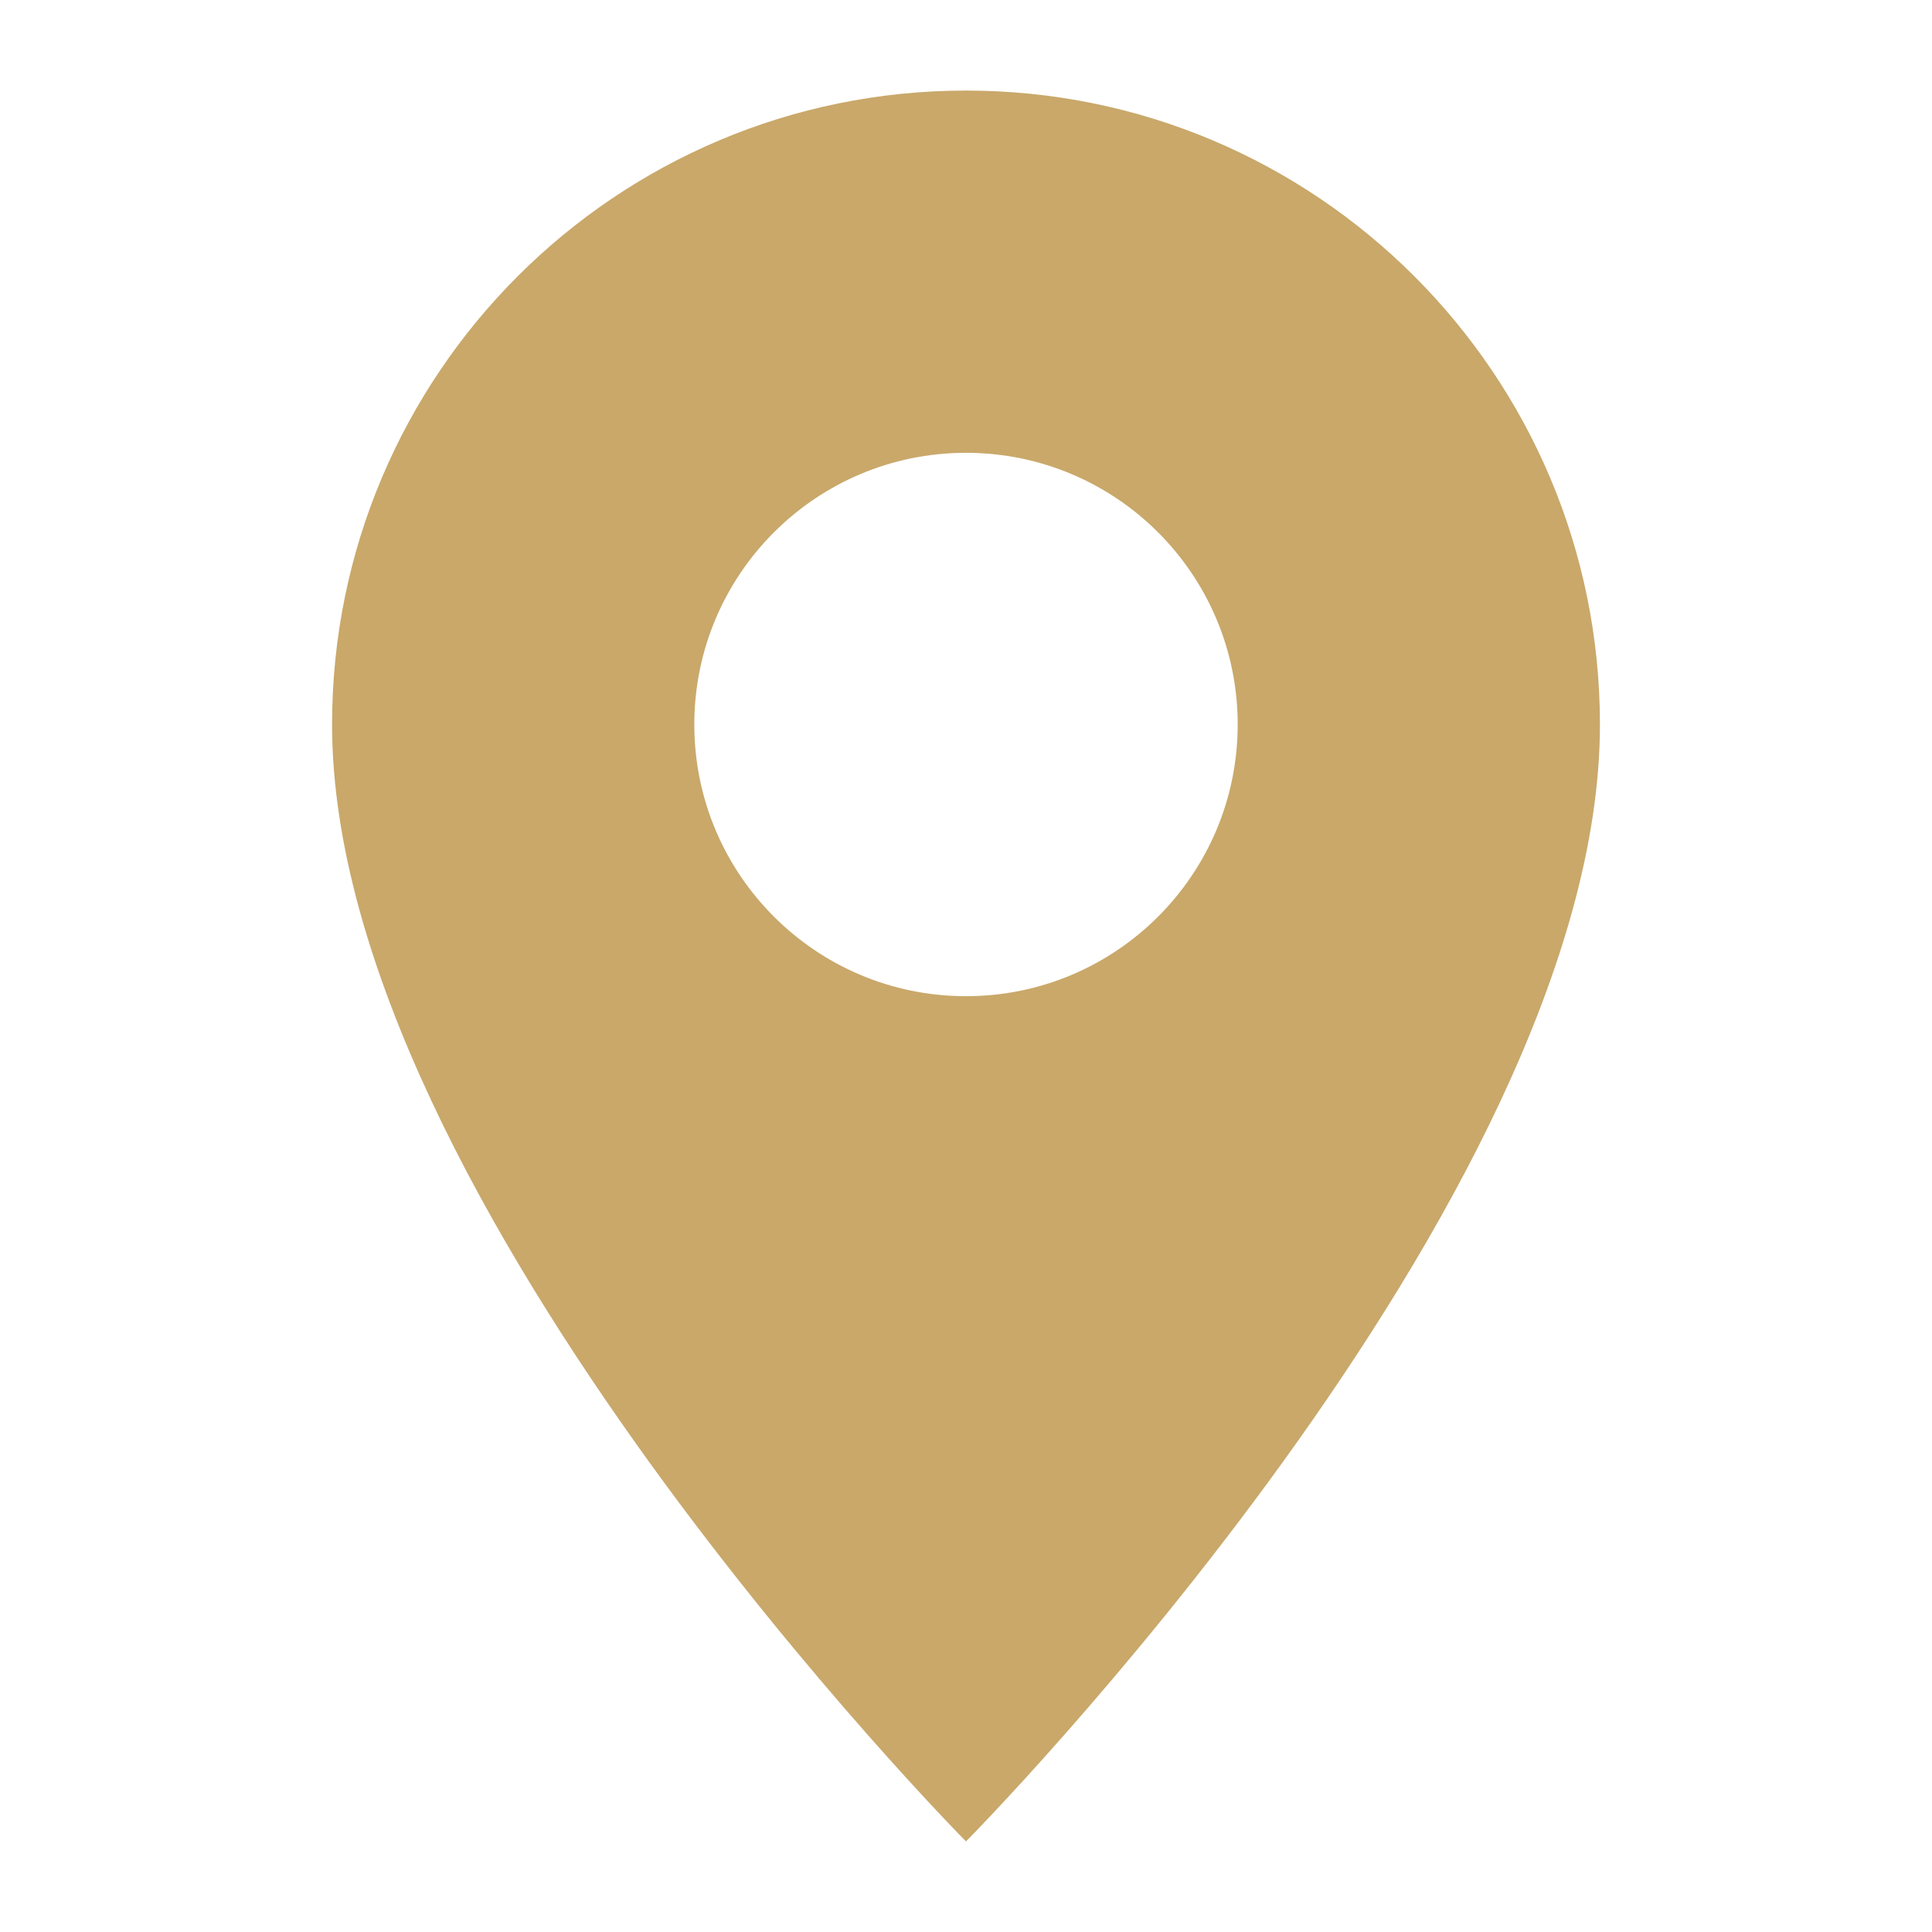
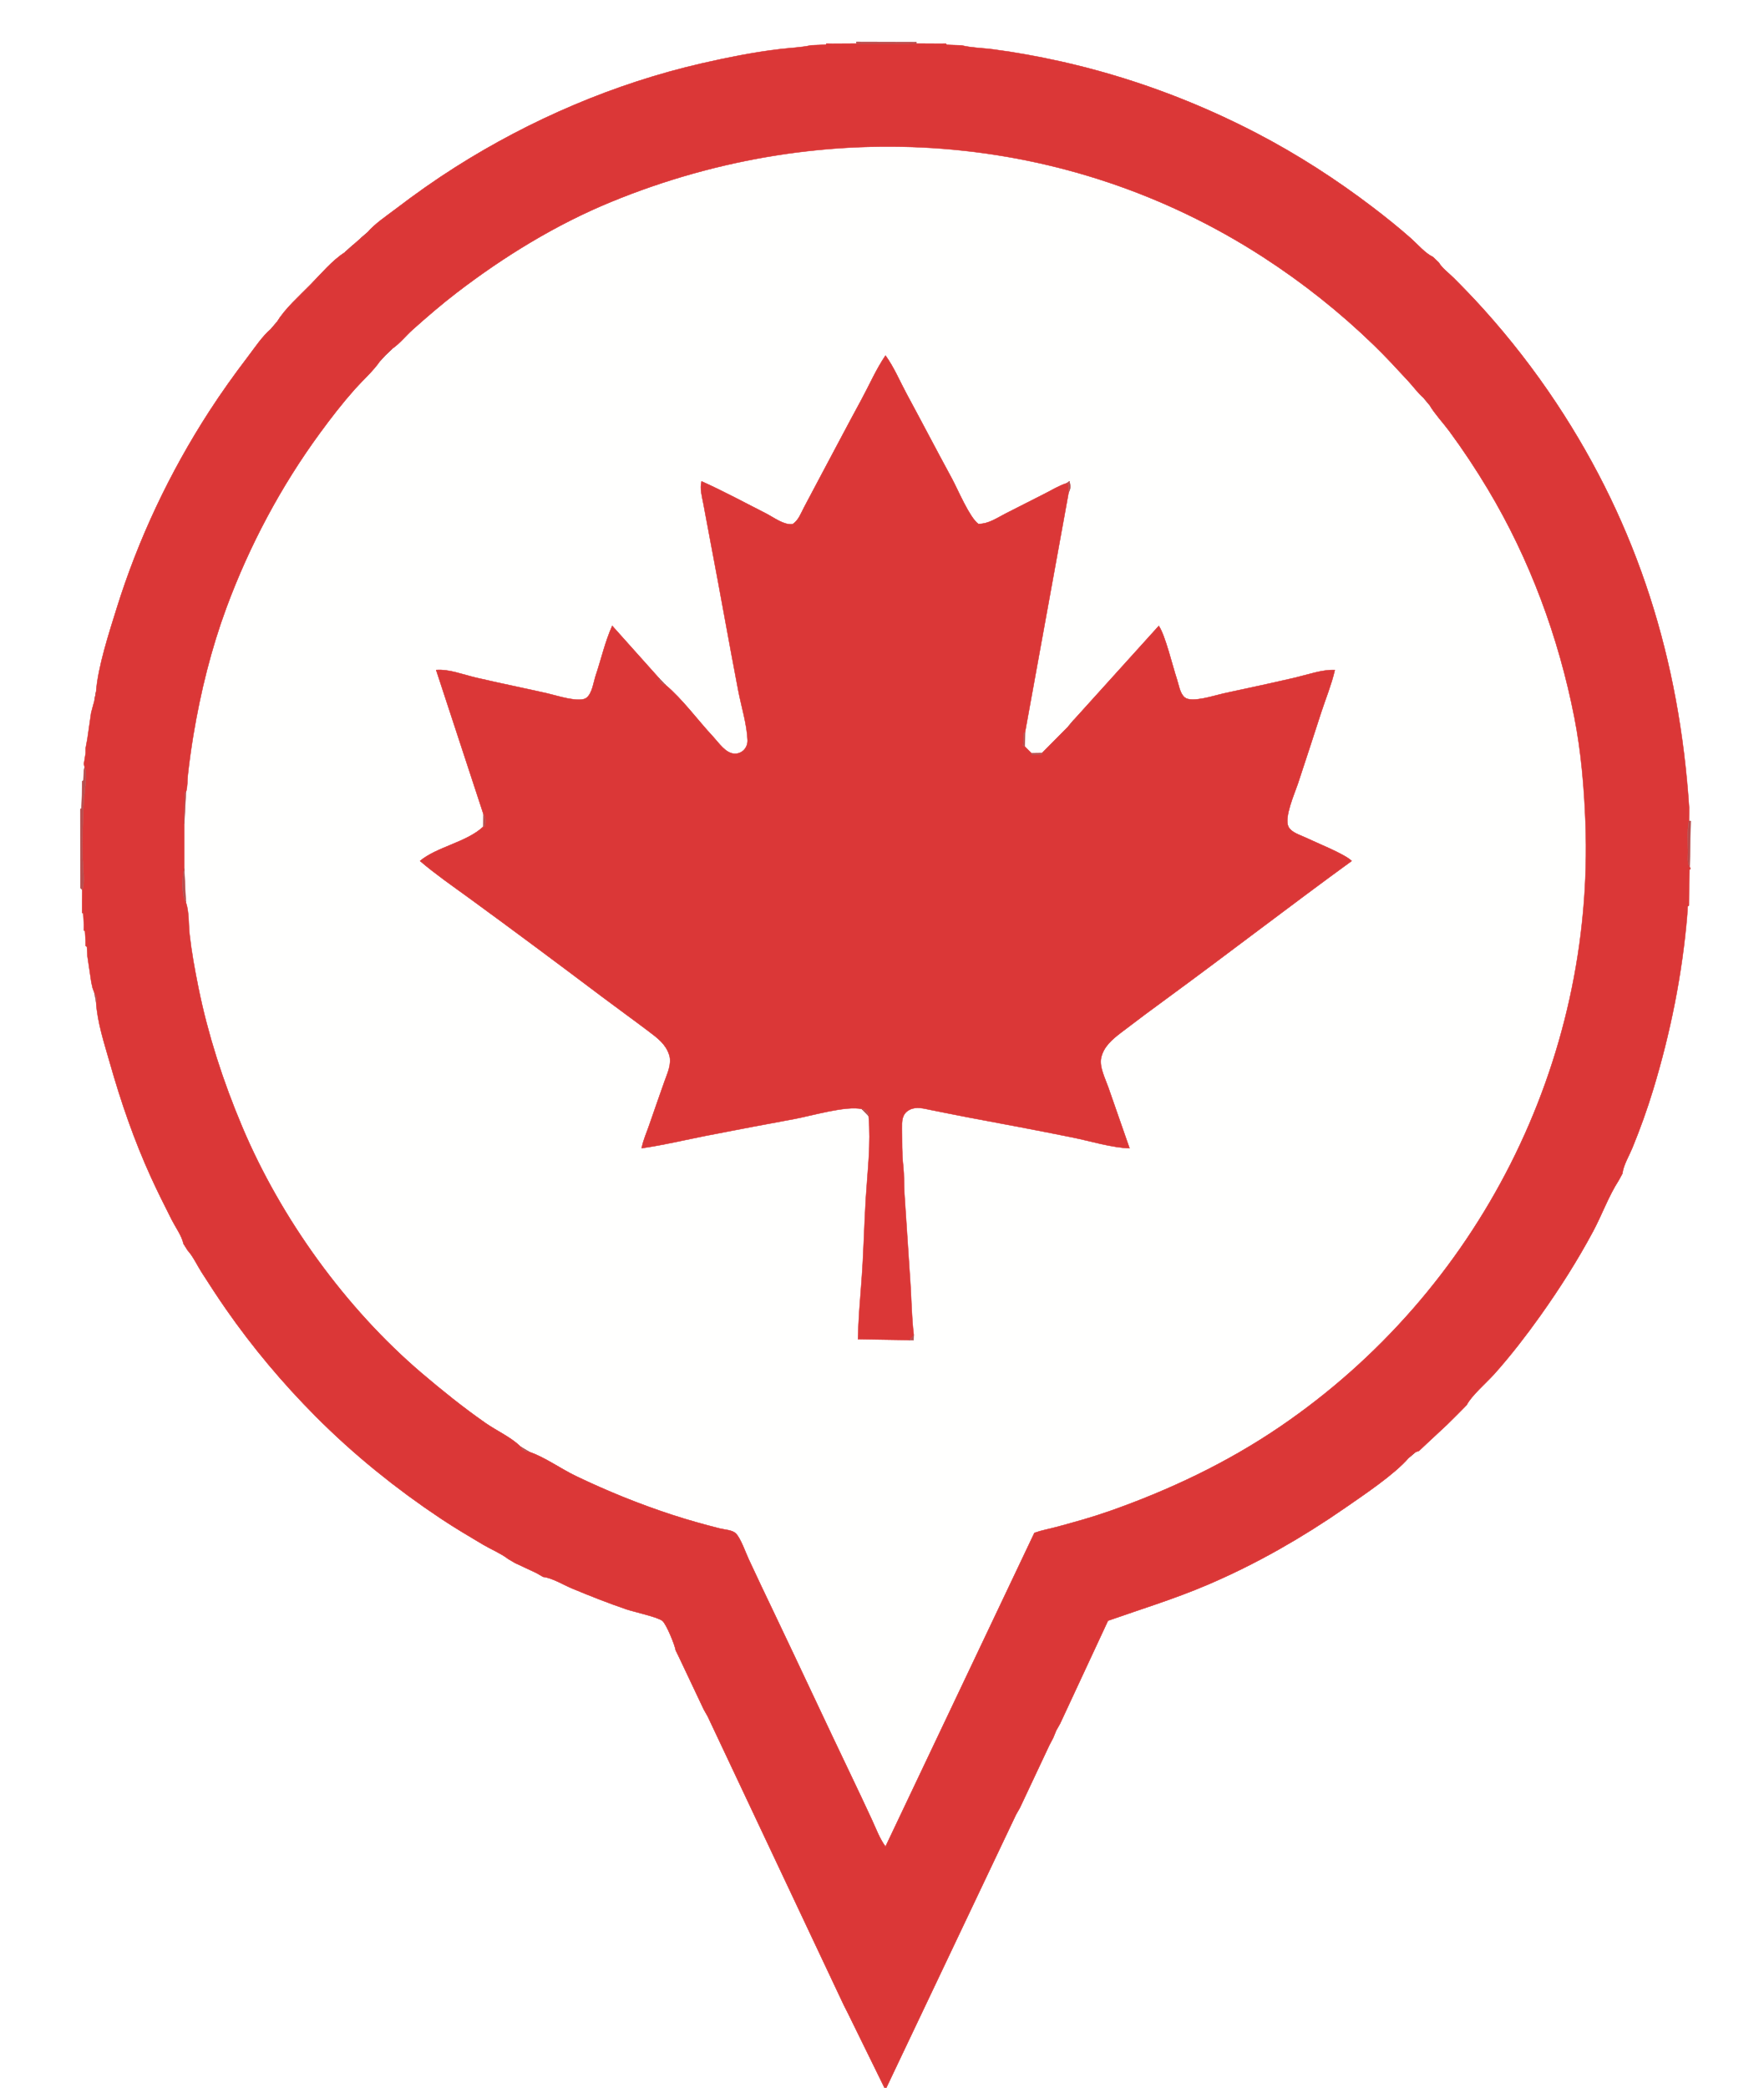
- <svg xmlns="http://www.w3.org/2000/svg" viewBox="0 0 64 64">
-   <path fill="#c9a86a" d="M32 3C20.4 3 11 12.4 11 24c0 15.8 21 37 21 37s21-21.2 21-37C53 12.4 43.6 3 32 3Zm0 30a9 9 0 1 1 0-18 9 9 0 0 1 0 18Z" />
+ <svg xmlns="http://www.w3.org/2000/svg" viewBox="0 0 1007 1192" width="1007" height="1192">
+   <path d="M488.89 23.91C488.89 24.22 488.89 24.53 488.89 24.85C484.26 24.88 479.63 24.91 475 24.94C475.17 24.48 475.33 24.02 475.5 23.56C479.85 22.59 484.93 22.11 488.89 23.91ZM523.09 24.02C526.9 22.14 531.19 22.9 535.5 23.03C535.67 23.66 535.83 24.29 536 24.92C531.7 24.89 527.39 24.87 523.09 24.84C523.09 24.57 523.09 24.29 523.09 24.02ZM471.84 24.86C471.73 25.07 471.61 25.29 471.5 25.5C468.67 25.63 465.83 25.75 463 25.88C463.17 25.24 463.33 24.6 463.5 23.96C465.83 23.87 468.17 23.79 470.5 23.7C470.95 24.09 471.4 24.47 471.84 24.86ZM539.93 24.89C542.75 23.72 545.26 23.94 548.5 23.96C548.67 24.61 548.83 25.26 549 25.92C546.17 25.81 543.33 25.7 540.5 25.59C540.31 25.36 540.12 25.12 539.93 24.89ZM812.83 227.29C813.87 228.53 814.91 229.78 815.95 231.02C819.07 236.4 823.67 241.12 827.38 246.15C835.22 256.79 842.54 267.85 849.33 279.18C873.33 319.22 889.79 363.86 898.76 409.56C902.63 429.27 904.32 449.42 905.09 469.5C910.3 606.48 844.08 737.22 730.88 814.39C700.63 835.01 667.76 850.59 633.29 862.72C623.46 866.18 613.38 868.95 603.31 871.69C599.05 872.84 594.63 873.59 590.5 875.11C562.17 934.81 533.83 994.5 505.5 1054.19C502.13 1049.65 500.07 1043.91 497.69 1038.78C493.79 1030.38 489.86 1022 485.86 1013.65C471.16 982.95 456.83 952.07 442.16 921.35C437.2 910.97 432.23 900.58 427.4 890.14C425.64 886.35 422.83 878.2 420.05 875.42C418.07 873.44 413.5 873.24 410.84 872.57C401.74 870.27 392.56 867.7 383.64 864.78C364.87 858.65 346.59 851.22 328.79 842.68C320.13 838.52 311 831.91 302.15 828.84C300.5 827.86 298.86 826.87 297.21 825.89C291.73 820.49 283.51 816.84 277.14 812.39C264.46 803.53 252.43 793.88 240.67 783.86C197.32 746.91 160.36 695.7 138.25 643.26C127.39 617.48 118.7 590.86 113.18 563.45C111.19 553.57 109.34 543.49 108.22 533.48C107.56 527.66 108.03 520.56 106.09 515.08C105.78 508.65 105.46 502.21 105.15 495.78C105.15 487.28 105.15 478.78 105.15 470.28C105.48 464.24 105.81 458.21 106.14 452.17C107.17 449.05 106.84 445.79 107.21 442.52C108.07 434.91 109.11 427.27 110.37 419.7C114.48 395.01 120.58 370.27 129.3 346.75C142.43 311.32 160.32 277.68 182.65 247.18C188.94 238.59 195.51 230.07 202.59 222.12C207.26 216.88 213.1 211.78 217 206.02C217.96 204.97 218.92 203.92 219.88 202.87C221.25 201.58 222.62 200.28 223.99 198.98C228.3 196.05 231.74 191.61 235.65 188.12C243.78 180.88 252.03 173.74 260.67 167.12C287.61 146.46 317.28 128.23 348.76 115.28C471.19 64.93 609.01 74.32 720.85 146.61C743.62 161.33 764.91 178.22 784.38 197.11C791.16 203.69 797.54 210.62 803.95 217.57C806.91 220.78 809.52 224.46 812.83 227.29ZM818.04 146.71C818.53 146.47 819.01 146.24 819.5 146C820.13 147.31 820.75 148.61 821.38 149.92C820.26 148.85 819.15 147.78 818.04 146.71ZM379.97 391.08C378.66 389.71 377.35 388.33 376.03 386.95C367.19 377.06 358.34 367.17 349.5 357.28C345.47 366.22 343.23 376.24 340.11 385.55C338.84 389.32 338.14 395.73 334.86 398.35C330.92 401.48 317.44 396.98 312.52 395.86C298.86 392.76 285.17 390.02 271.55 386.82C264.58 385.19 255.99 381.83 248.98 382.5C257.99 409.95 267 437.39 276.01 464.84C275.98 467.19 275.96 469.54 275.94 471.9C266.5 480.84 249.41 483.43 239.78 491.5C248.61 499.07 258.41 505.82 267.81 512.67C293.22 531.2 318.49 550.03 343.61 568.95C352.36 575.54 361.25 581.91 369.98 588.52C375.13 592.43 380.16 595.97 382.11 602.48C383.61 607.48 380.84 613.02 379.22 617.69C376.38 625.87 373.44 634.02 370.65 642.22C369.16 646.6 367.14 650.98 366.3 655.5C378.79 653.71 391.24 650.69 403.63 648.26C420.18 645.01 436.85 641.87 453.45 638.8C463.09 637.02 483.36 631.01 491.95 633.1C493.25 634.44 494.55 635.78 495.86 637.12C497.32 652.69 495.2 668.93 494.25 684.5C493.3 700.15 493.02 715.88 491.81 731.5C490.95 742.47 490.02 753.48 489.79 764.5C499.51 764.67 509.24 764.85 518.97 765.02C519.81 765.04 520.66 765.05 521.5 765.06C521.54 764.04 521.58 763.02 521.62 762C520.45 752.59 520.34 742.96 519.76 733.5C518.7 716.16 517.36 698.83 516.3 681.5C515.98 676.22 516.21 670.93 515.61 665.67C514.81 658.66 514.96 651.56 514.88 644.5C514.82 640.16 514.76 635.94 519.1 633.61C523.13 631.43 527.46 632.9 531.68 633.71C538.64 635.04 545.57 636.55 552.53 637.84C572.44 641.54 592.44 645.33 612.28 649.34C622.21 651.34 634.96 655.27 644.8 655.5C640.74 643.94 636.7 632.33 632.68 620.75C631.02 615.97 627.5 609.16 628.56 604.06C629.92 597.51 634.99 593.32 639.97 589.49C648.84 582.67 657.84 576.03 666.87 569.42C701.98 543.7 736.44 517.1 771.63 491.5C767.54 487.48 751.41 481.13 745.31 478.17C742.21 476.66 737.21 475.33 735.53 472C732.9 466.75 739.02 453.04 740.9 447.42C745.44 433.87 749.76 420.26 754.21 406.68C756.83 398.66 760.13 390.74 762.01 382.5C754.83 382.15 746.54 385.19 739.46 386.84C725.84 390.02 712.18 392.93 698.5 395.88C693.46 396.97 680.31 401.45 676.31 398.16C673.5 395.84 672.92 390.88 671.81 387.6C669.4 380.43 665.19 362.61 661.5 357.33C645.33 375.22 629.17 393.12 613 411.01C611.96 412.25 610.91 413.49 609.87 414.73C604.85 419.8 599.83 424.86 594.82 429.93C592.83 429.96 590.84 430 588.86 430.03C587.57 428.74 586.28 427.45 584.99 426.15C585.03 423.53 585.07 420.9 585.11 418.28C593.43 372.52 601.75 326.76 610.07 281C611.34 278.76 611.07 277.23 610.5 274.73C609.98 275.1 609.45 275.48 608.93 275.86C604.59 277.21 600.46 279.8 596.37 281.86C589.06 285.54 581.78 289.27 574.48 292.97C569.39 295.54 564.27 299.22 558.5 299.1C553.41 295.41 546.77 279.4 543.37 273.15C534.66 257.14 526.26 240.95 517.58 224.92C513.66 217.67 510.34 209.63 505.5 202.97C500.15 210.83 496.25 219.88 491.71 228.24C483.71 242.96 475.94 257.8 468.05 272.58C465.03 278.24 462.03 283.91 459.04 289.58C457.18 293.1 455.86 297.03 452.5 299.23C447.61 299.96 441.61 295.35 437.33 293.16C425.14 286.96 412.97 280.38 400.5 274.78C399.4 279.09 400.77 283.35 401.58 287.79C402.96 295.39 404.39 302.95 405.85 310.54C411.19 338.4 416.09 366.31 421.43 394.14C423.14 403.05 426.41 413.57 426.76 422.52C426.92 426.74 423.81 430.32 419.5 430.28C414.25 430.24 410.26 423.96 407.01 420.49C398.59 411.49 389.21 398.68 379.97 391.08ZM52.82 404C52.55 405 52.29 406 52.03 407C50.93 405.48 51.16 405.79 51.5 403.75C51.94 403.83 52.38 403.92 52.82 404ZM49.86 422C49.54 423.71 49.22 425.41 48.9 427.12C48.51 425.58 48.13 424.04 47.74 422.5C48.45 422.33 49.15 422.17 49.86 422ZM48.89 430C48.56 432.02 48.23 434.03 47.9 436.05C46.87 433.85 46.75 433.09 47 430.5C47.63 430.33 48.26 430.17 48.89 430ZM47.85 440C47.78 441.83 47.71 443.67 47.64 445.5C47.39 445.7 47.14 445.9 46.88 446.1C45.87 443.87 45.75 443.11 46.03 440.5C46.64 440.33 47.24 440.17 47.85 440ZM46.8 454C46.72 456.5 46.63 459 46.54 461.5C46.31 461.64 46.09 461.78 45.86 461.92C44.66 459.42 44.7 457.47 44.7 454.5C45.4 454.33 46.1 454.17 46.8 454ZM964.24 461C964.84 461.17 965.44 461.33 966.04 461.5C966.29 464.48 966.43 466.26 965.14 468.68C964.82 468.68 964.5 468.68 964.18 468.68C964.2 466.12 964.22 463.56 964.24 461ZM965.11 495.93C966.46 498.85 966.34 501.13 966.01 504.5C965.42 504.67 964.83 504.83 964.23 505C964.31 502.17 964.39 499.33 964.46 496.5C964.68 496.31 964.89 496.12 965.11 495.93ZM45.9 506.87C46.24 507.23 46.59 507.59 46.94 507.95C46.92 510.3 46.89 512.65 46.87 515C46.25 514.83 45.63 514.67 45.01 514.5C44.69 511.36 44.65 509.6 45.9 506.87ZM964.12 516.95C964.96 518.85 965.16 519.24 965.02 521.5C964.41 521.67 963.8 521.83 963.19 522C963.25 520.5 963.31 519 963.37 517.5C963.62 517.32 963.87 517.13 964.12 516.95ZM46.86 521.1C47.09 521.23 47.31 521.37 47.53 521.5C47.65 523.67 47.77 525.83 47.89 528C47.18 527.83 46.47 527.67 45.77 527.5C45.72 524.79 45.78 523.35 46.86 521.1ZM47.85 531.14C48.07 531.26 48.29 531.38 48.52 531.5C48.63 533.33 48.75 535.17 48.86 537C48.24 536.83 47.62 536.67 47 536.5C46.78 534 46.88 533.18 47.85 531.14ZM48.88 539.95C49.14 540.13 49.39 540.32 49.64 540.5C49.74 542.33 49.84 544.17 49.94 546C49.3 545.83 48.67 545.67 48.03 545.5C47.79 542.95 47.91 542.13 48.88 539.95ZM52.14 560.73C52.38 561.82 52.63 562.91 52.87 564C52.41 564.08 51.96 564.17 51.5 564.25C51.48 561.78 51.14 562.61 52.14 560.73ZM926.16 669.99C926.52 670.49 926.88 671 927.24 671.5C926.83 672.17 926.43 672.83 926.02 673.5C925.35 673.65 924.67 673.8 924 673.95C924.72 672.63 925.44 671.31 926.16 669.99ZM104.75 710.05C105.52 711.29 106.3 712.53 107.08 713.76C106.06 713.01 105.03 712.25 104.01 711.5C104.25 711.02 104.5 710.54 104.75 710.05ZM837.3 802.05C837.35 802.53 837.39 803.02 837.43 803.5C836.79 804.14 836.14 804.79 835.5 805.43C835.02 805.4 834.55 805.38 834.07 805.35C835.15 804.25 836.23 803.15 837.3 802.05ZM831.36 808.08C831.38 808.55 831.41 809.03 831.43 809.5C830.12 810.81 828.81 812.12 827.5 813.43C827.02 813.4 826.55 813.36 826.07 813.32C827.83 811.58 829.6 809.83 831.36 808.08ZM814.43 824.16C813.46 825.77 812.48 827.39 811.5 829C811.01 828.76 810.53 828.52 810.04 828.29C811.51 826.91 812.97 825.53 814.43 824.16ZM290.12 889.99C291.4 890.74 292.67 891.49 293.94 892.25C291.66 892.26 292.69 892.54 290 891.5C290.04 891 290.08 890.49 290.12 889.99ZM306.15 897.96C307.44 898.71 308.74 899.45 310.03 900.19C308.85 900.13 307.68 900.08 306.5 900.02C306.38 899.33 306.27 898.65 306.15 897.96ZM385.73 942.12C386.53 943.76 387.32 945.41 388.12 947.06C387.6 946.87 387.08 946.69 386.56 946.5C385.94 945.5 385.32 944.5 384.7 943.5C385.04 943.04 385.39 942.58 385.73 942.12ZM401.8 975.98C402.54 977.29 403.28 978.59 404.02 979.89C403.35 979.76 402.68 979.63 402.01 979.5C401.59 978.83 401.17 978.17 400.75 977.5C401.1 976.99 401.45 976.49 401.8 975.98ZM605.18 983.95C605.54 984.47 605.9 984.98 606.26 985.5C605.84 986.17 605.42 986.83 605 987.5C604.32 987.62 603.64 987.74 602.97 987.86C603.71 986.56 604.44 985.25 605.18 983.95ZM601.24 992.07C601.58 992.54 601.92 993.02 602.27 993.5C601.17 994.46 600.08 995.43 598.98 996.39C599.74 994.95 600.49 993.51 601.24 992.07ZM582.22 1032.03C582.56 1032.52 582.9 1033.01 583.24 1033.5C582.83 1034.17 582.43 1034.83 582.02 1035.5C581.35 1035.64 580.67 1035.78 580 1035.92C580.74 1034.62 581.48 1033.33 582.22 1032.03ZM481.84 1144.95C482.57 1146.39 483.31 1147.83 484.04 1149.27C483.03 1148.35 482.02 1147.42 481.01 1146.5C481.28 1145.98 481.56 1145.46 481.84 1144.95Z" fill="#fffffe" fill-rule="evenodd" stroke="#fffffe" stroke-width="0.25" stroke-linejoin="round" />
+   <path d="M471.84 24.86C472.9 24.89 473.95 24.91 475 24.94C479.63 24.91 484.26 24.88 488.89 24.85C500.29 24.85 511.69 24.85 523.09 24.84C527.39 24.87 531.7 24.89 536 24.92C537.31 24.91 538.62 24.9 539.93 24.89C540.12 25.12 540.31 25.36 540.5 25.59C543.33 25.7 546.17 25.81 549 25.92C554.68 27.34 560.7 27.38 566.49 28.13C579.52 29.81 592.64 32.22 605.47 35.08C644.31 43.75 682.09 57.68 717.41 76.08C740.78 88.25 762.99 102.57 783.93 118.55C791.26 124.15 798.5 129.95 805.42 136.07C809.25 139.46 813.52 144.59 818.04 146.71C819.15 147.78 820.26 148.85 821.38 149.92C823.3 153.22 827.08 155.9 829.84 158.66C835.68 164.48 841.41 170.47 846.93 176.59C862.03 193.35 875.95 211.3 888.41 230.1C935.14 300.59 958.68 377 964.24 461C964.22 463.56 964.2 466.12 964.18 468.68C963.01 474.38 963.64 480.64 963.63 486.5C963.63 489.42 963.11 492.55 964.56 495C964.74 495.31 964.92 495.62 965.11 495.93C964.89 496.12 964.68 496.31 964.46 496.5C964.39 499.33 964.31 502.17 964.23 505C964.2 508.98 964.16 512.97 964.12 516.95C963.87 517.13 963.62 517.32 963.37 517.5C963.31 519 963.25 520.5 963.19 522C960.34 556.04 953.61 589.56 943.66 622.25C940.26 633.42 936.27 644.52 931.83 655.33C929.91 660.01 926.76 665.05 926.16 669.99C925.44 671.31 924.72 672.63 924 673.95C918.26 682.83 914.47 693.53 909.44 702.92C900.54 719.56 890.36 735.55 879.44 750.92C871.21 762.5 862.45 773.85 852.98 784.45C848.77 789.16 839.82 796.91 837.3 802.05C836.23 803.15 835.15 804.25 834.07 805.35C833.17 806.26 832.26 807.17 831.36 808.08C829.6 809.83 827.83 811.58 826.07 813.32C822.19 816.94 818.31 820.55 814.43 824.16C812.97 825.53 811.51 826.91 810.04 828.29C809.36 828.53 808.68 828.76 807.99 829C806.76 830.05 805.52 831.09 804.28 832.13C796.18 841.62 778.72 853.28 768.14 860.62C743.39 877.81 717.02 892.9 689.26 904.75C670.65 912.69 651.53 918.55 632.5 925.23C623.39 944.8 614.29 964.38 605.18 983.95C604.44 985.25 603.71 986.56 602.97 987.86C602.39 989.26 601.82 990.66 601.24 992.07C600.49 993.51 599.74 994.95 598.98 996.39C593.4 1008.27 587.81 1020.15 582.22 1032.03C581.48 1033.33 580.74 1034.62 580 1035.92C555.32 1087.89 530.65 1139.86 505.98 1191.83C505.62 1191.83 505.27 1191.83 504.91 1191.83C497.95 1177.65 491 1163.46 484.04 1149.27C483.31 1147.83 482.57 1146.39 481.84 1144.95C455.9 1089.93 429.96 1034.91 404.02 979.89C403.28 978.59 402.54 977.29 401.8 975.98C397.24 966.34 392.68 956.7 388.12 947.06C387.32 945.41 386.53 943.76 385.73 942.12C385.26 939.09 380.47 927.27 378.18 925.33C375.63 923.17 361.79 920.14 357.69 918.75C347.22 915.19 336.86 911.09 326.65 906.84C321.47 904.69 315.48 900.87 310.03 900.19C308.74 899.45 307.44 898.71 306.15 897.96C302.08 896.06 298.01 894.15 293.94 892.25C292.67 891.49 291.4 890.74 290.12 889.99C285.84 886.7 280.42 884.54 275.73 881.76C267.62 876.95 259.49 872.14 251.64 866.91C226 849.85 201.8 830.29 180.07 808.43C161.4 789.66 144.16 769.14 129.05 747.4C124.25 740.49 119.66 733.44 115.13 726.35C112.51 722.24 110.31 717.34 107.08 713.76C106.3 712.53 105.52 711.29 104.75 710.05C103.76 705.41 100.27 700.72 98.08 696.41C94.03 688.41 90.01 680.38 86.29 672.24C76.61 651.04 69.06 629.1 62.71 606.71C59.56 595.61 55.56 583.64 54.87 572.07C55.19 569.72 55.2 568.74 53.92 566.88C53.57 565.92 53.22 564.96 52.87 564C52.63 562.91 52.38 561.82 52.14 560.73C51.41 555.82 50.67 550.91 49.94 546C49.84 544.17 49.74 542.33 49.64 540.5C49.39 540.32 49.14 540.13 48.88 539.95C48.88 538.97 48.87 537.98 48.86 537C48.75 535.17 48.63 533.33 48.52 531.5C48.29 531.38 48.07 531.26 47.85 531.14C47.86 530.09 47.87 529.05 47.89 528C47.77 525.83 47.65 523.67 47.53 521.5C47.31 521.37 47.09 521.23 46.86 521.1C46.87 519.07 46.87 517.03 46.87 515C46.89 512.65 46.92 510.3 46.94 507.95C48.58 504.21 47.28 495.01 47.18 490.5C46.92 478.88 47.17 467.1 47.96 455.5C48.25 451.18 50.12 441.34 48.31 438C48.17 437.35 48.03 436.7 47.9 436.05C48.23 434.03 48.56 432.02 48.89 430C48.89 429.04 48.89 428.08 48.9 427.12C49.22 425.41 49.54 423.71 49.86 422C50.58 417 51.3 412 52.03 407C52.29 406 52.55 405 52.82 404C53.18 402.68 53.55 401.35 53.91 400.03C54.23 398.33 54.55 396.64 54.87 394.95C55.83 380.97 62.38 360.9 66.64 347.22C79 307.59 96.89 269.77 119.43 234.91C126.33 224.25 133.69 213.94 141.38 203.85C145.54 198.41 149.62 192.09 154.83 187.66C155.88 186.43 156.93 185.21 157.98 183.98C162.73 176.14 170.69 169.17 177.12 162.62C183.27 156.36 189.6 148.72 196.98 143.97C198.53 142.58 200.08 141.2 201.62 139.81C203.08 138.53 204.53 137.26 205.99 135.98C207.21 134.93 208.42 133.88 209.64 132.83C214.08 127.64 220.39 123.5 225.83 119.36C236.88 110.93 248.2 102.9 259.94 95.46C302.99 68.17 350.89 47.64 400.58 36.2C415.02 32.88 429.8 29.94 444.5 28.12C450.66 27.36 456.93 27.21 463 25.88C465.83 25.75 468.67 25.63 471.5 25.5C471.61 25.29 471.73 25.07 471.84 24.86ZM223.99 198.98C222.62 200.28 221.25 201.58 219.88 202.87C218.92 203.92 217.96 204.97 217 206.02C213.1 211.78 207.26 216.88 202.59 222.12C195.51 230.07 188.94 238.59 182.65 247.18C160.32 277.68 142.43 311.32 129.3 346.75C120.58 370.27 114.48 395.01 110.37 419.7C109.11 427.27 108.07 434.91 107.21 442.52C106.84 445.79 107.17 449.05 106.14 452.17C105.92 452.28 105.69 452.39 105.46 452.5C105.36 458.43 105.25 464.35 105.15 470.28C105.15 478.78 105.15 487.28 105.15 495.78C104.02 500.84 103.49 510.66 106.09 515.08C108.03 520.56 107.56 527.66 108.22 533.48C109.34 543.49 111.19 553.57 113.18 563.45C118.7 590.86 127.39 617.48 138.25 643.26C160.36 695.7 197.32 746.91 240.67 783.86C252.43 793.88 264.46 803.53 277.14 812.39C283.51 816.84 291.73 820.49 297.21 825.89C298.49 827.95 299.72 828.52 302.15 828.84C311 831.91 320.13 838.52 328.79 842.68C346.59 851.22 364.87 858.65 383.64 864.78C392.56 867.7 401.74 870.27 410.84 872.57C413.5 873.24 418.07 873.44 420.05 875.42C422.83 878.2 425.64 886.35 427.4 890.14C432.23 900.58 437.2 910.97 442.16 921.35C456.83 952.07 471.16 982.95 485.86 1013.65C489.86 1022 493.79 1030.38 497.69 1038.78C500.07 1043.91 502.13 1049.65 505.5 1054.19C533.83 994.5 562.17 934.81 590.5 875.11C594.63 873.59 599.05 872.84 603.31 871.69C613.38 868.95 623.46 866.18 633.29 862.72C667.76 850.59 700.63 835.01 730.88 814.39C844.08 737.22 910.3 606.48 905.09 469.5C904.32 449.42 902.63 429.27 898.76 409.56C889.79 363.86 873.33 319.22 849.33 279.18C842.54 267.85 835.22 256.79 827.38 246.15C823.67 241.12 819.07 236.4 815.95 231.02C814.91 229.78 813.87 228.53 812.83 227.29C809.52 224.46 806.91 220.78 803.95 217.57C797.54 210.62 791.16 203.69 784.38 197.11C764.91 178.22 743.62 161.33 720.85 146.61C609.01 74.32 471.19 64.93 348.76 115.28C317.28 128.23 287.61 146.46 260.67 167.12C252.03 173.74 243.78 180.88 235.65 188.12C231.74 191.61 228.3 196.05 223.99 198.98ZM608.93 275.86C609.29 276.07 609.65 276.29 610.01 276.5C610.03 278 610.05 279.5 610.07 281C601.75 326.76 593.43 372.52 585.11 418.28C584.9 418.35 584.69 418.43 584.48 418.5C584.32 420.83 584.16 423.17 584 425.5C584.33 425.72 584.66 425.93 584.99 426.15C586.28 427.45 587.57 428.74 588.86 430.03C589.07 430.37 589.29 430.7 589.5 431.03C591.17 430.93 592.83 430.82 594.5 430.72C594.61 430.45 594.71 430.19 594.82 429.93C599.83 424.86 604.85 419.8 609.87 414.73C610.91 413.49 611.96 412.25 613 411.01C629.17 393.12 645.33 375.22 661.5 357.33C665.19 362.61 669.4 380.43 671.81 387.6C672.92 390.88 673.5 395.84 676.31 398.16C680.31 401.45 693.46 396.97 698.5 395.88C712.18 392.93 725.84 390.02 739.46 386.84C746.54 385.19 754.83 382.15 762.01 382.5C760.13 390.74 756.83 398.66 754.21 406.68C749.76 420.26 745.44 433.87 740.9 447.42C739.02 453.04 732.9 466.75 735.53 472C737.21 475.33 742.21 476.66 745.31 478.17C751.41 481.13 767.54 487.48 771.63 491.5C736.44 517.1 701.98 543.7 666.87 569.42C657.84 576.03 648.84 582.67 639.97 589.49C634.99 593.32 629.92 597.51 628.56 604.06C627.5 609.16 631.02 615.97 632.68 620.75C636.7 632.33 640.74 643.94 644.8 655.5C634.96 655.27 622.21 651.34 612.28 649.34C592.44 645.33 572.44 641.54 552.53 637.84C545.57 636.55 538.64 635.04 531.68 633.71C527.46 632.9 523.13 631.43 519.1 633.61C514.76 635.94 514.82 640.16 514.88 644.5C514.96 651.56 514.81 658.66 515.61 665.67C516.21 670.93 515.98 676.22 516.3 681.5C517.36 698.83 518.7 716.16 519.76 733.5C520.34 742.96 520.45 752.59 521.62 762C521.24 762.61 520.87 763.21 520.5 763.82C519.99 764.22 519.48 764.62 518.97 765.02C509.24 764.85 499.51 764.67 489.79 764.5C490.02 753.48 490.95 742.47 491.81 731.5C493.02 715.88 493.3 700.15 494.25 684.5C495.2 668.93 497.32 652.69 495.86 637.12C495.3 634.55 494.52 633.7 491.95 633.1C483.36 631.01 463.09 637.02 453.45 638.8C436.85 641.87 420.18 645.01 403.63 648.26C391.24 650.69 378.79 653.71 366.3 655.5C367.14 650.98 369.16 646.6 370.65 642.22C373.44 634.02 376.38 625.87 379.22 617.69C380.84 613.02 383.61 607.48 382.11 602.48C380.16 595.97 375.13 592.43 369.98 588.52C361.25 581.91 352.36 575.54 343.61 568.95C318.49 550.03 293.22 531.2 267.81 512.67C258.41 505.82 248.61 499.07 239.78 491.5C249.41 483.43 266.5 480.84 275.94 471.9C276.26 471.76 276.57 471.63 276.89 471.5C277.24 468.75 277.43 467.03 276.01 464.84C267 437.39 257.99 409.95 248.98 382.5C255.99 381.83 264.58 385.19 271.55 386.82C285.17 390.02 298.86 392.76 312.52 395.86C317.44 396.98 330.92 401.48 334.86 398.35C338.14 395.73 338.84 389.32 340.11 385.55C343.23 376.24 345.47 366.22 349.5 357.28C358.34 367.17 367.19 377.06 376.03 386.95C376.81 389.2 377.75 390.14 379.97 391.08C389.21 398.68 398.59 411.49 407.01 420.49C410.26 423.96 414.25 430.24 419.5 430.28C423.81 430.32 426.92 426.74 426.76 422.52C426.41 413.57 423.14 403.05 421.43 394.14C416.09 366.31 411.19 338.4 405.85 310.54C404.39 302.95 402.96 295.39 401.58 287.79C400.77 283.35 399.4 279.09 400.5 274.78C412.97 280.38 425.14 286.96 437.33 293.16C441.61 295.35 447.61 299.96 452.5 299.23C455.86 297.03 457.18 293.1 459.04 289.58C462.03 283.91 465.03 278.24 468.05 272.58C475.94 257.8 483.71 242.96 491.71 228.24C496.25 219.88 500.15 210.83 505.5 202.97C510.34 209.63 513.66 217.67 517.58 224.92C526.26 240.95 534.66 257.14 543.37 273.15C546.77 279.4 553.41 295.41 558.5 299.1C564.27 299.22 569.39 295.54 574.48 292.97C581.78 289.27 589.06 285.54 596.37 281.86C600.46 279.8 604.59 277.21 608.93 275.86Z" fill="#db3737" fill-rule="evenodd" stroke="#db3737" stroke-width="0.25" stroke-linejoin="round" />
+   <path d="M488.89 23.91C500.29 23.94 511.69 23.98 523.09 24.02C523.09 24.29 523.09 24.57 523.09 24.84C511.69 24.85 500.29 24.85 488.89 24.85C488.89 24.53 488.89 24.22 488.89 23.91ZM209.64 132.83C208.42 133.88 207.21 134.93 205.99 135.98C207.21 134.93 208.42 133.88 209.64 132.83ZM201.62 139.81C200.08 141.2 198.53 142.58 196.98 143.97C198.53 142.58 200.08 141.2 201.62 139.81ZM157.98 183.98C156.93 185.21 155.88 186.43 154.83 187.66C155.88 186.43 156.93 185.21 157.98 183.98ZM223.99 198.98C222.62 200.28 221.25 201.58 219.88 202.87C221.25 201.58 222.62 200.28 223.99 198.98ZM219.88 202.87C218.92 203.92 217.96 204.97 217 206.02C217.96 204.97 218.92 203.92 219.88 202.87ZM812.83 227.29C813.87 228.53 814.91 229.78 815.95 231.02C814.91 229.78 813.87 228.53 812.83 227.29ZM610.07 281C610.05 279.5 610.03 278 610.01 276.5C609.65 276.29 609.29 276.07 608.93 275.86C609.45 275.48 609.98 275.1 610.5 274.73C611.07 277.23 611.34 278.76 610.07 281ZM376.03 386.95C377.35 388.33 378.66 389.71 379.97 391.08C377.75 390.14 376.81 389.2 376.03 386.95ZM54.87 394.95C54.55 396.64 54.23 398.33 53.91 400.03C54.23 398.33 54.55 396.64 54.87 394.95ZM613 411.01C611.96 412.25 610.91 413.49 609.87 414.73C610.91 413.49 611.96 412.25 613 411.01ZM585.11 418.28C585.07 420.9 585.03 423.53 584.99 426.15C584.66 425.93 584.33 425.72 584 425.5C584.16 423.17 584.32 420.83 584.48 418.5C584.69 418.43 584.9 418.35 585.11 418.28ZM588.86 430.03C590.84 430 592.83 429.96 594.82 429.93C594.71 430.19 594.61 430.45 594.5 430.72C592.83 430.82 591.17 430.93 589.5 431.03C589.29 430.7 589.07 430.37 588.86 430.03ZM48.31 438C50.12 441.34 48.25 451.18 47.96 455.5C47.17 467.1 46.92 478.88 47.18 490.5C47.28 495.01 48.58 504.21 46.94 507.95C46.59 507.59 46.24 507.23 45.9 506.87C45.88 491.88 45.87 476.9 45.86 461.92C46.09 461.78 46.31 461.64 46.54 461.5C46.63 459 46.72 456.5 46.8 454C46.83 451.37 46.86 448.74 46.88 446.1C47.14 445.9 47.39 445.7 47.64 445.5C47.71 443.67 47.78 441.83 47.85 440C48 439.33 48.15 438.67 48.31 438ZM106.14 452.17C105.81 458.21 105.48 464.24 105.15 470.28C105.25 464.35 105.36 458.43 105.46 452.5C105.69 452.39 105.92 452.28 106.14 452.17ZM276.01 464.84C277.43 467.03 277.24 468.75 276.89 471.5C276.57 471.63 276.26 471.76 275.94 471.9C275.96 469.54 275.98 467.19 276.01 464.84ZM964.18 468.68C964.5 468.68 964.82 468.68 965.14 468.68C964.95 477.45 964.75 486.23 964.56 495C963.11 492.55 963.63 489.42 963.63 486.5C963.64 480.64 963.01 474.38 964.18 468.68ZM105.15 495.78C105.46 502.21 105.78 508.65 106.09 515.08C103.49 510.66 104.02 500.84 105.15 495.78ZM53.92 566.88C55.2 568.74 55.19 569.72 54.87 572.07C54.55 570.34 54.23 568.61 53.92 566.88ZM491.95 633.1C494.52 633.7 495.3 634.55 495.86 637.12C494.55 635.78 493.25 634.44 491.95 633.1ZM521.62 762C521.58 763.02 521.54 764.04 521.5 765.06C520.66 765.05 519.81 765.04 518.97 765.02C519.48 764.62 519.99 764.22 520.5 763.82C520.87 763.21 521.24 762.61 521.62 762ZM297.21 825.89C298.86 826.87 300.5 827.86 302.15 828.84C299.72 828.52 298.49 827.95 297.21 825.89ZM807.99 829C806.76 830.05 805.52 831.09 804.28 832.13C805.52 831.09 806.76 830.05 807.99 829Z" fill="#b84d4d" fill-rule="evenodd" stroke="#b84d4d" stroke-width="0.25" stroke-linejoin="round" />
</svg>
